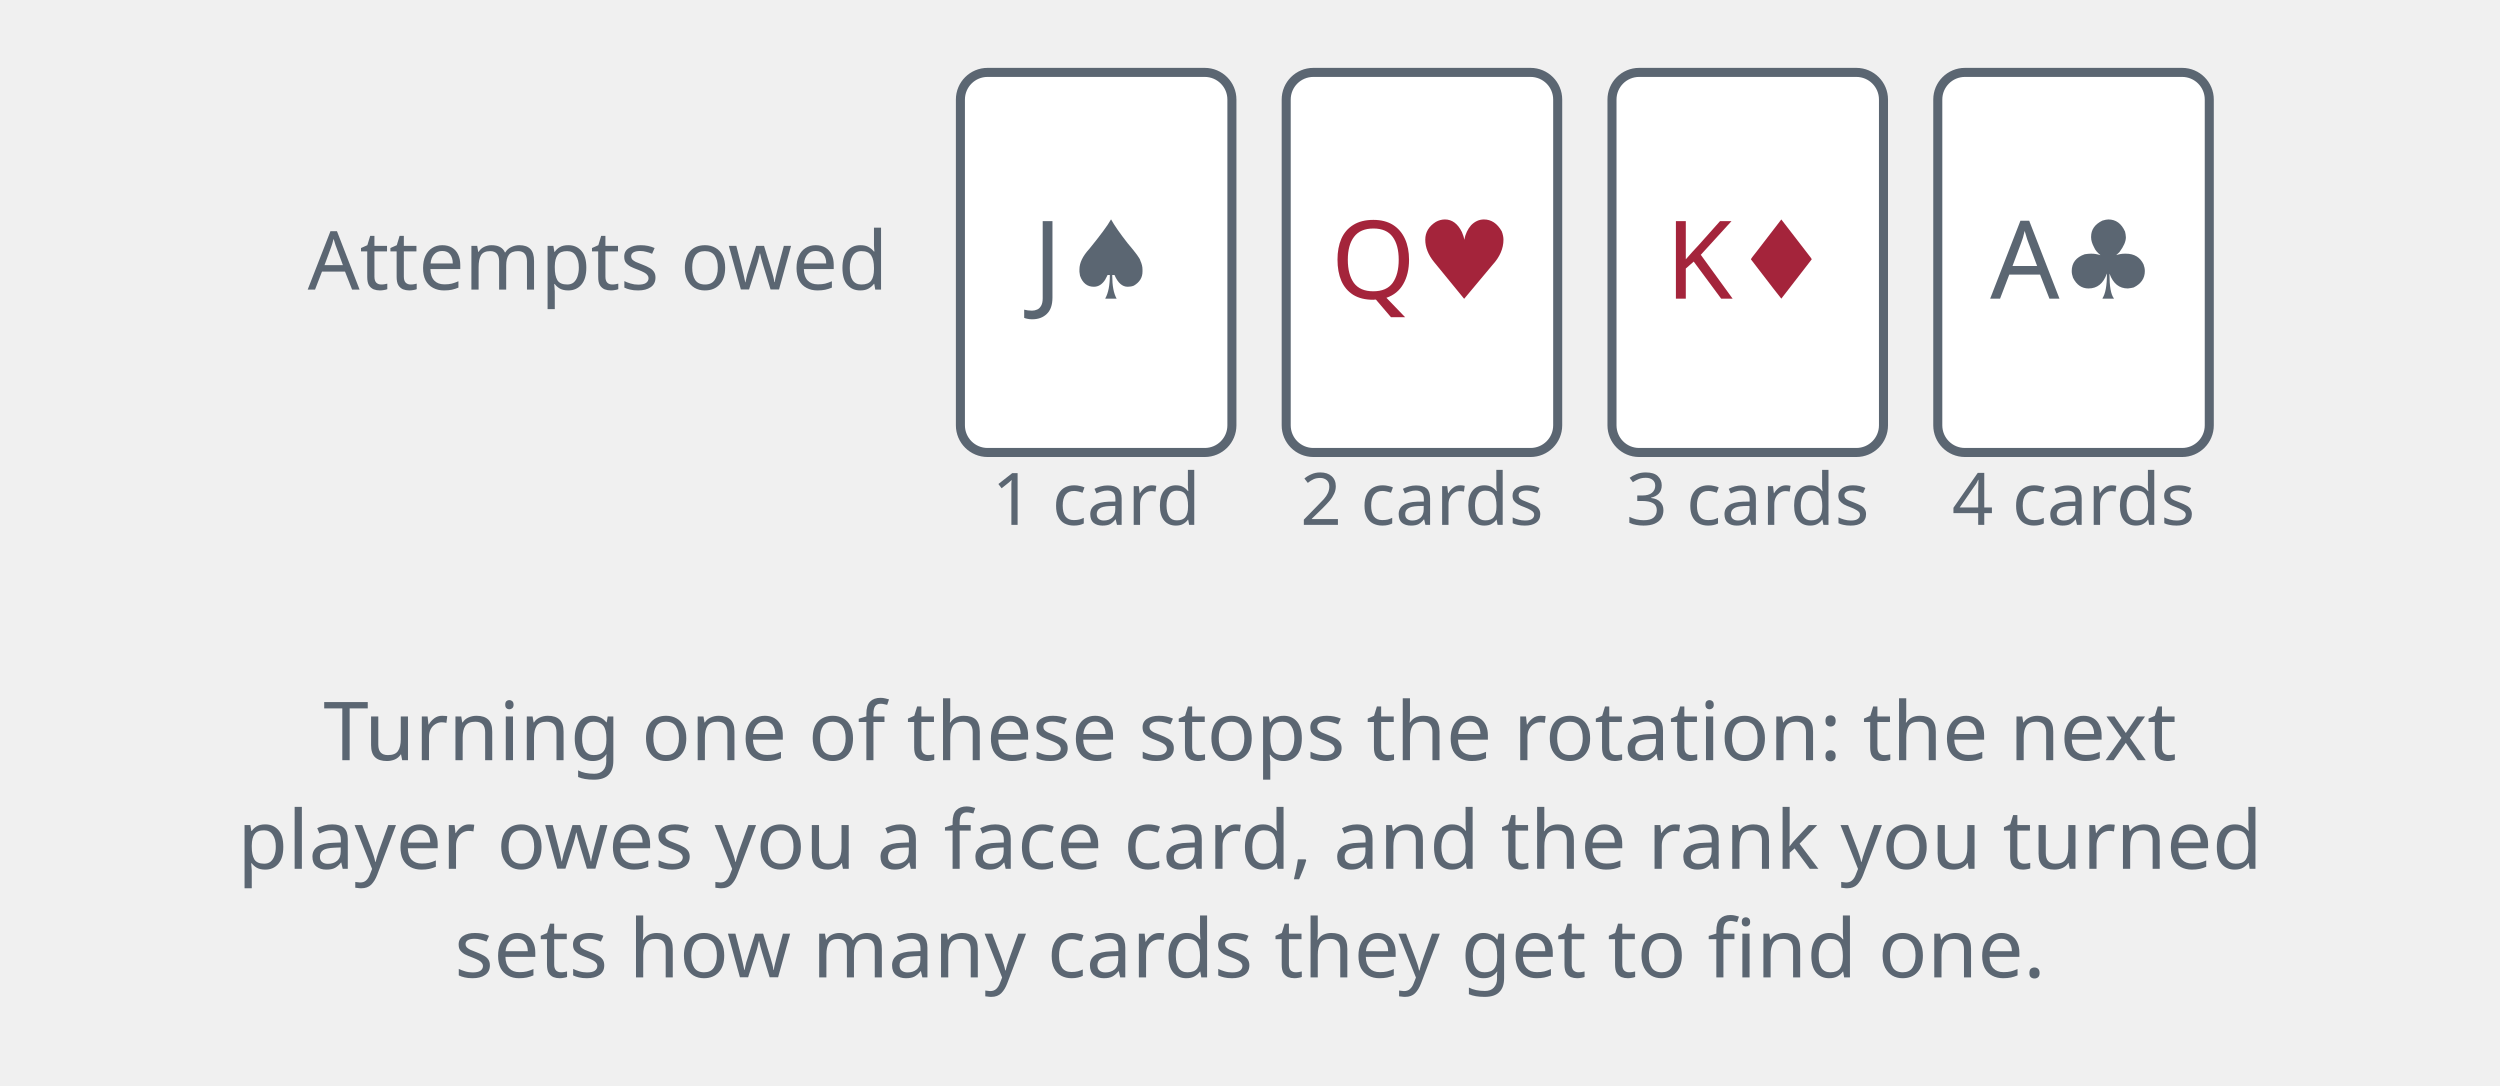
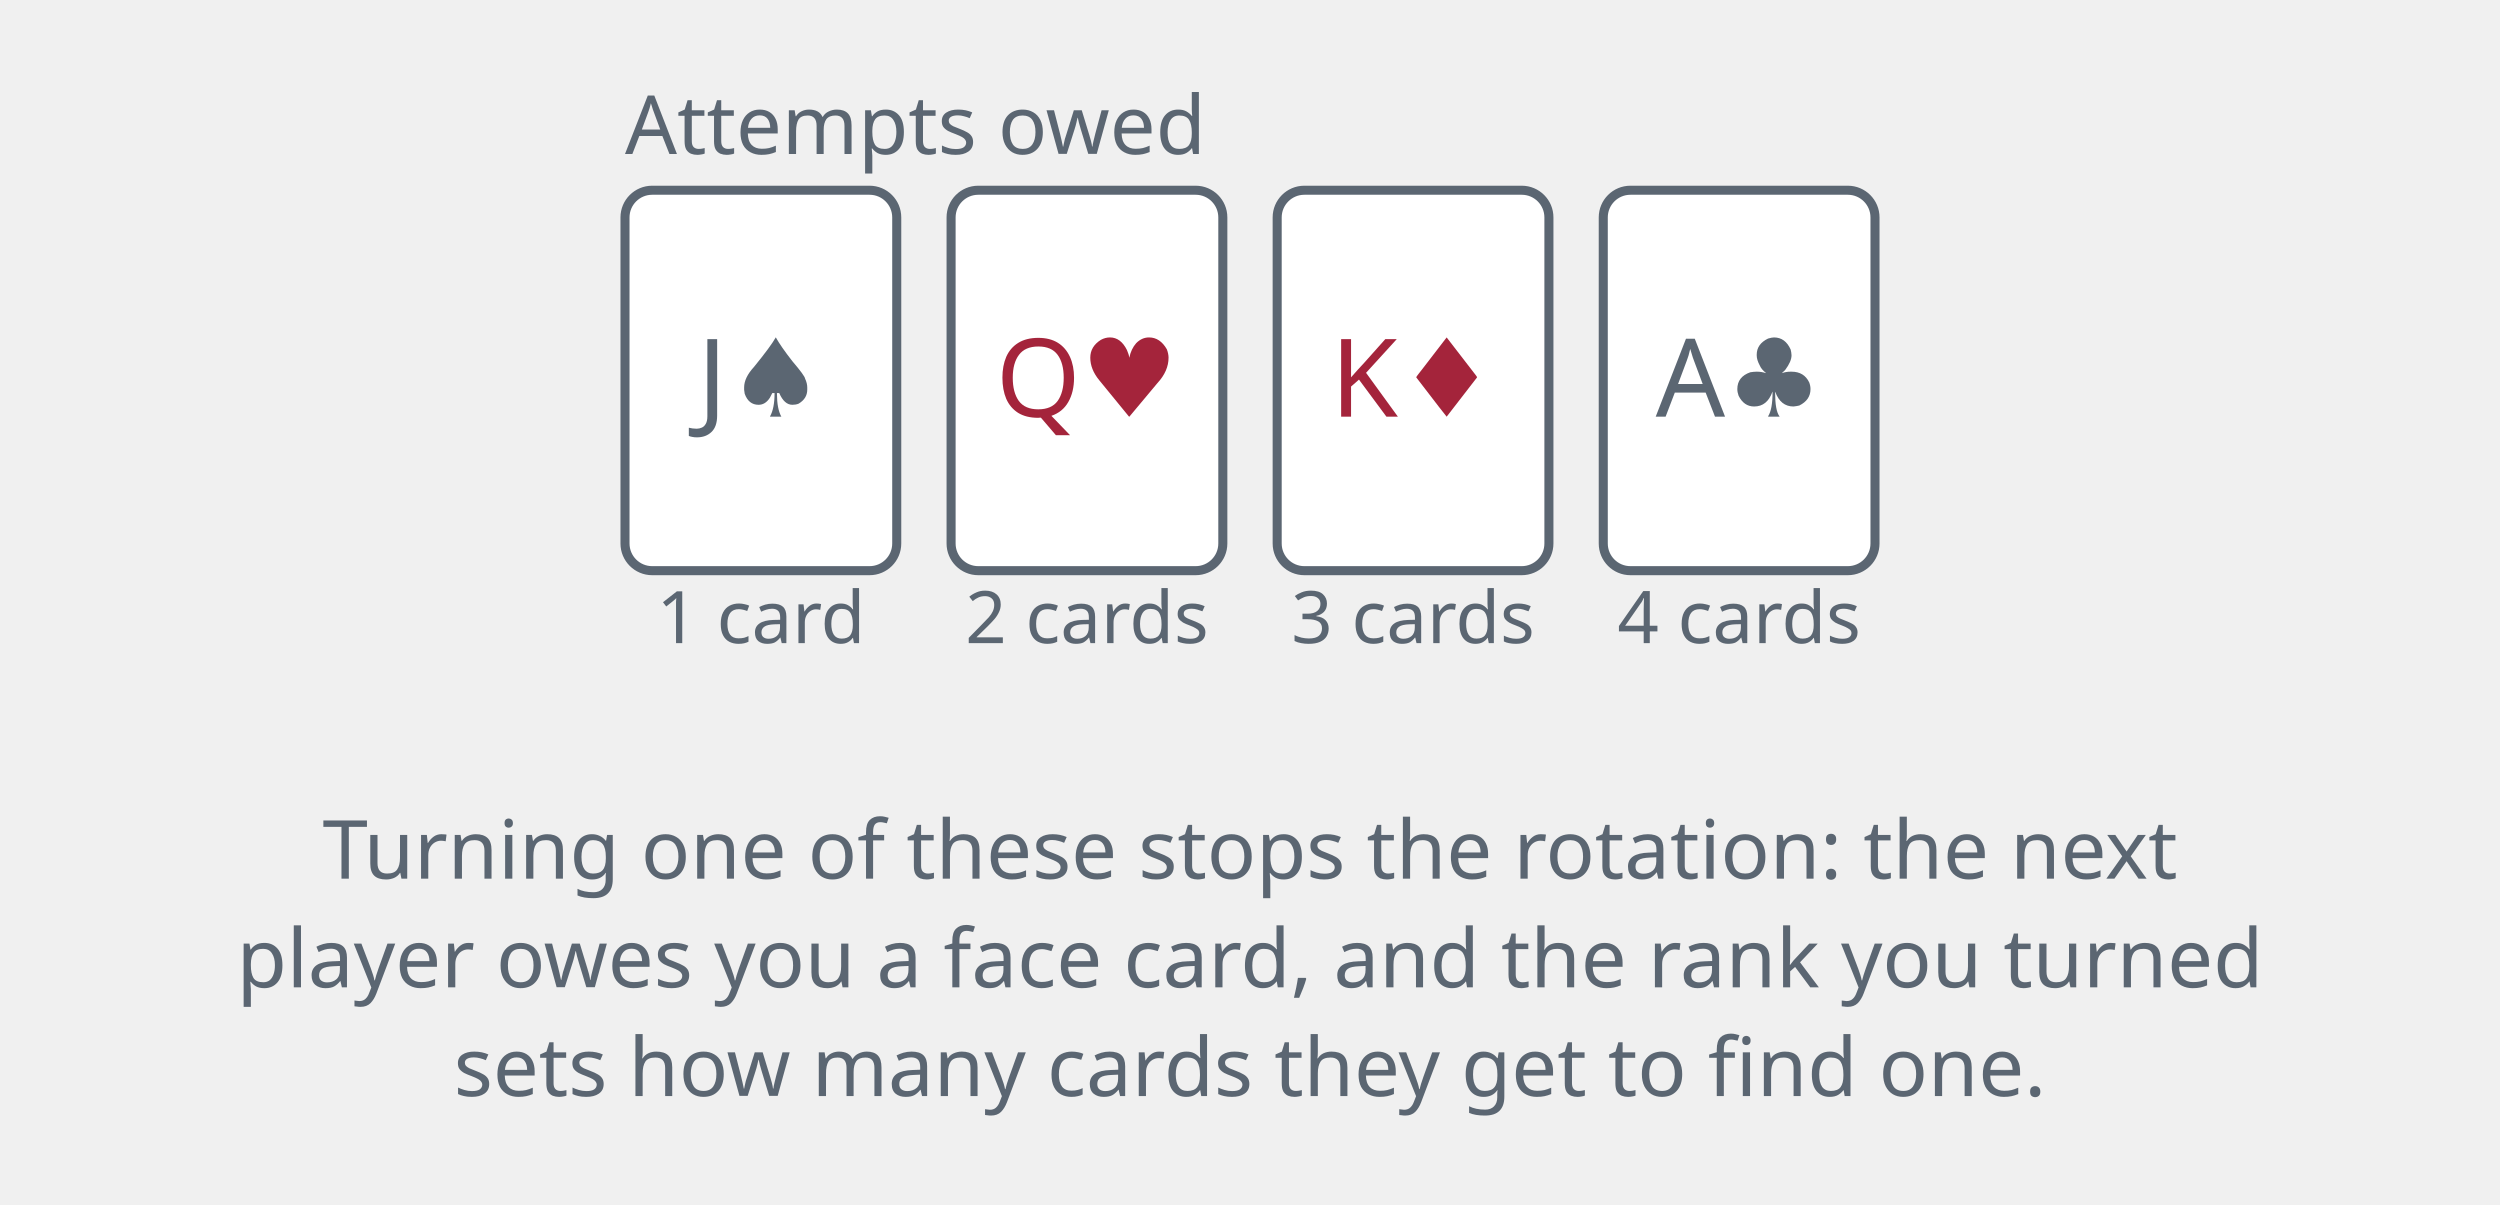
- <svg xmlns="http://www.w3.org/2000/svg" viewBox="0 0 276 120" width="442" height="192" role="img" aria-label="Egyptian Ratscrew: Turning one of these stops the rotation: the next player owes you a face card, and the rank you turned sets how many cards they get to find one.">
-   <rect x="106.0" y="8.0" width="30" height="42" rx="3" fill="#ffffff" stroke="#5b6672" stroke-width="1" />
-   <text x="121.0" y="33.0" text-anchor="middle" font-family="system-ui, sans-serif" font-size="12" fill="#5b6672">J♠</text>
-   <text x="121.0" y="58.0" text-anchor="middle" font-family="system-ui, sans-serif" font-size="8" fill="#5b6672">1 card</text>
-   <rect x="142.0" y="8.0" width="30" height="42" rx="3" fill="#ffffff" stroke="#5b6672" stroke-width="1" />
-   <text x="157.0" y="33.0" text-anchor="middle" font-family="system-ui, sans-serif" font-size="12" fill="#a4243b">Q♥</text>
-   <text x="157.0" y="58.0" text-anchor="middle" font-family="system-ui, sans-serif" font-size="8" fill="#5b6672">2 cards</text>
-   <rect x="178.0" y="8.0" width="30" height="42" rx="3" fill="#ffffff" stroke="#5b6672" stroke-width="1" />
-   <text x="193.0" y="33.0" text-anchor="middle" font-family="system-ui, sans-serif" font-size="12" fill="#a4243b">K♦</text>
-   <text x="193.0" y="58.0" text-anchor="middle" font-family="system-ui, sans-serif" font-size="8" fill="#5b6672">3 cards</text>
-   <rect x="214.0" y="8.0" width="30" height="42" rx="3" fill="#ffffff" stroke="#5b6672" stroke-width="1" />
-   <text x="229.0" y="33.0" text-anchor="middle" font-family="system-ui, sans-serif" font-size="12" fill="#5b6672">A♣</text>
-   <text x="229.0" y="58.0" text-anchor="middle" font-family="system-ui, sans-serif" font-size="8" fill="#5b6672">4 cards</text>
-   <text x="98.0" y="32.0" text-anchor="end" font-family="system-ui, sans-serif" font-size="9" fill="#5b6672">Attempts owed</text>
-   <text x="138.0" y="84.0" text-anchor="middle" font-family="system-ui, sans-serif" font-size="9" fill="#5b6672">Turning one of these stops the rotation: the next</text>
-   <text x="138.0" y="96.0" text-anchor="middle" font-family="system-ui, sans-serif" font-size="9" fill="#5b6672">player owes you a face card, and the rank you turned</text>
-   <text x="138.0" y="108.0" text-anchor="middle" font-family="system-ui, sans-serif" font-size="9" fill="#5b6672">sets how many cards they get to find one.</text>
+ <svg xmlns="http://www.w3.org/2000/svg" viewBox="0 0 276 133" width="442" height="213" role="img" aria-label="Egyptian Ratscrew: Turning one of these stops the rotation: the next player owes you a face card, and the rank you turned sets how many cards they get to find one.">
+   <rect x="69.0" y="21.0" width="30" height="42" rx="3" fill="#ffffff" stroke="#5b6672" stroke-width="1" />
+   <text x="84.0" y="46.0" text-anchor="middle" font-family="system-ui, sans-serif" font-size="12" fill="#5b6672">J♠</text>
+   <text x="84.0" y="71.0" text-anchor="middle" font-family="system-ui, sans-serif" font-size="8" fill="#5b6672">1 card</text>
+   <rect x="105.0" y="21.0" width="30" height="42" rx="3" fill="#ffffff" stroke="#5b6672" stroke-width="1" />
+   <text x="120.0" y="46.0" text-anchor="middle" font-family="system-ui, sans-serif" font-size="12" fill="#a4243b">Q♥</text>
+   <text x="120.0" y="71.0" text-anchor="middle" font-family="system-ui, sans-serif" font-size="8" fill="#5b6672">2 cards</text>
+   <rect x="141.0" y="21.0" width="30" height="42" rx="3" fill="#ffffff" stroke="#5b6672" stroke-width="1" />
+   <text x="156.0" y="46.0" text-anchor="middle" font-family="system-ui, sans-serif" font-size="12" fill="#a4243b">K♦</text>
+   <text x="156.0" y="71.0" text-anchor="middle" font-family="system-ui, sans-serif" font-size="8" fill="#5b6672">3 cards</text>
+   <rect x="177.0" y="21.0" width="30" height="42" rx="3" fill="#ffffff" stroke="#5b6672" stroke-width="1" />
+   <text x="192.0" y="46.0" text-anchor="middle" font-family="system-ui, sans-serif" font-size="12" fill="#5b6672">A♣</text>
+   <text x="192.0" y="71.0" text-anchor="middle" font-family="system-ui, sans-serif" font-size="8" fill="#5b6672">4 cards</text>
+   <text x="69.0" y="17.0" font-family="system-ui, sans-serif" font-size="9" fill="#5b6672">Attempts owed</text>
+   <text x="138.0" y="97.0" text-anchor="middle" font-family="system-ui, sans-serif" font-size="9" fill="#5b6672">Turning one of these stops the rotation: the next</text>
+   <text x="138.0" y="109.0" text-anchor="middle" font-family="system-ui, sans-serif" font-size="9" fill="#5b6672">player owes you a face card, and the rank you turned</text>
+   <text x="138.0" y="121.0" text-anchor="middle" font-family="system-ui, sans-serif" font-size="9" fill="#5b6672">sets how many cards they get to find one.</text>
</svg>
